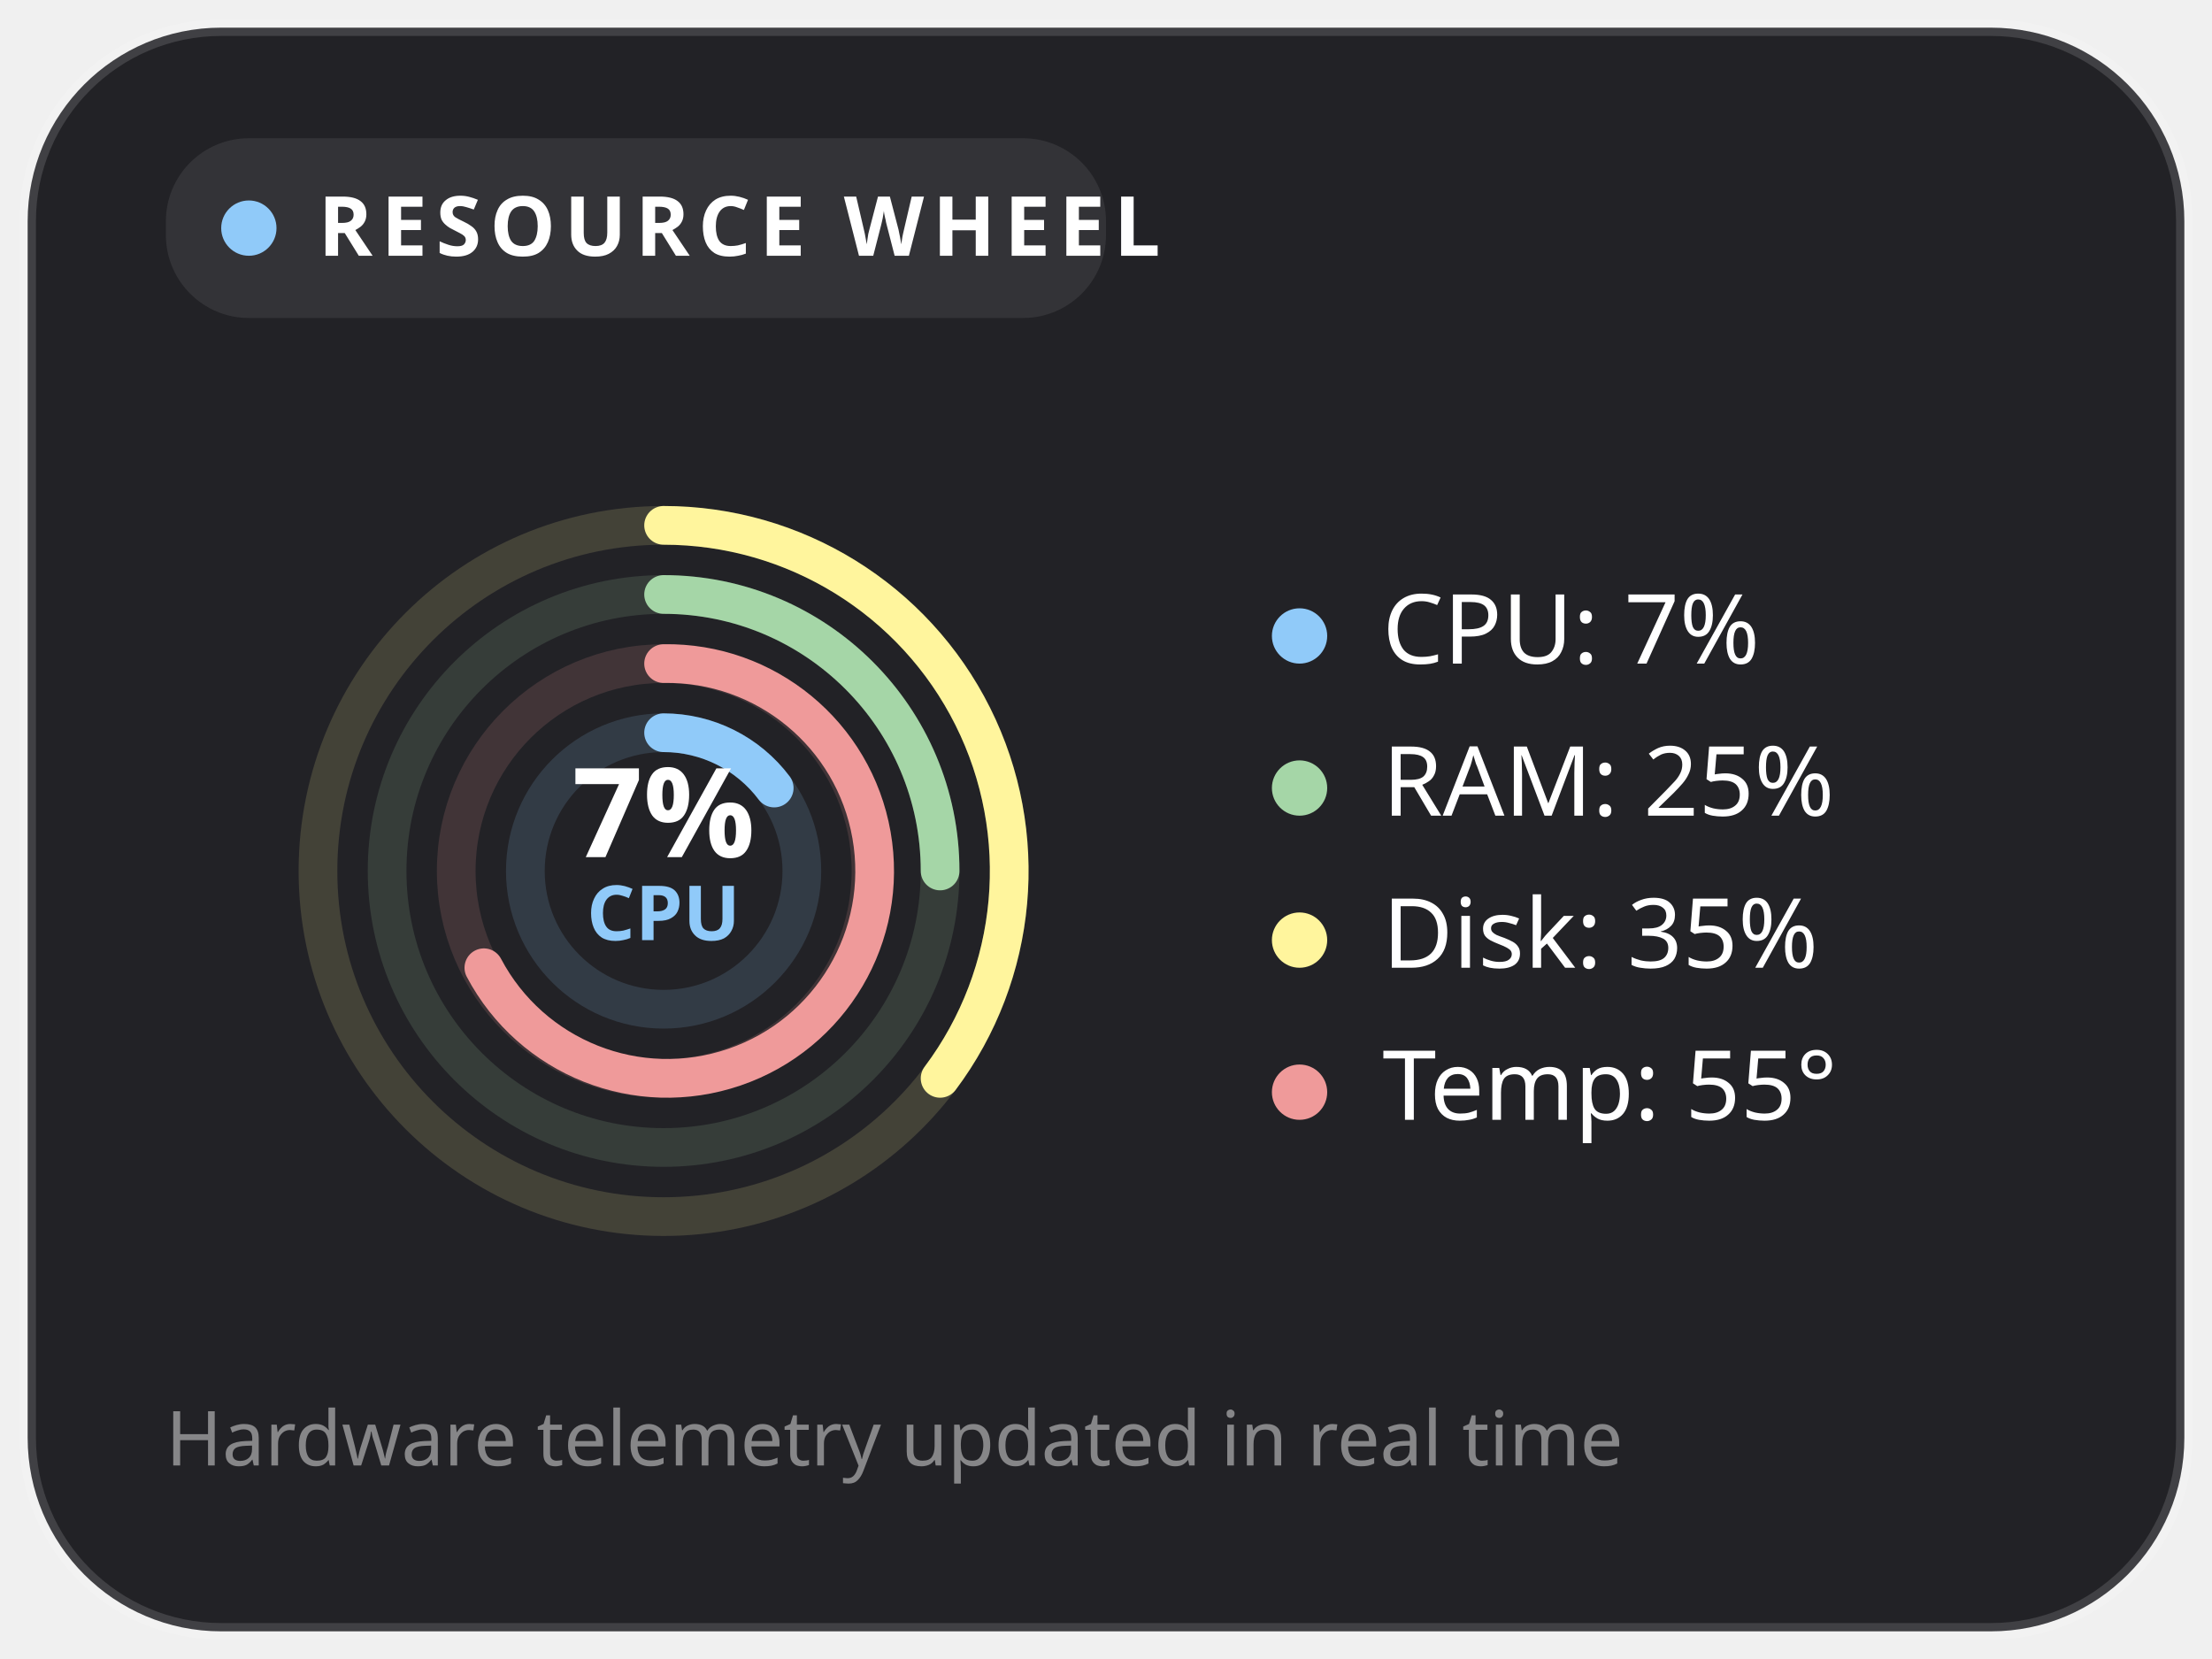
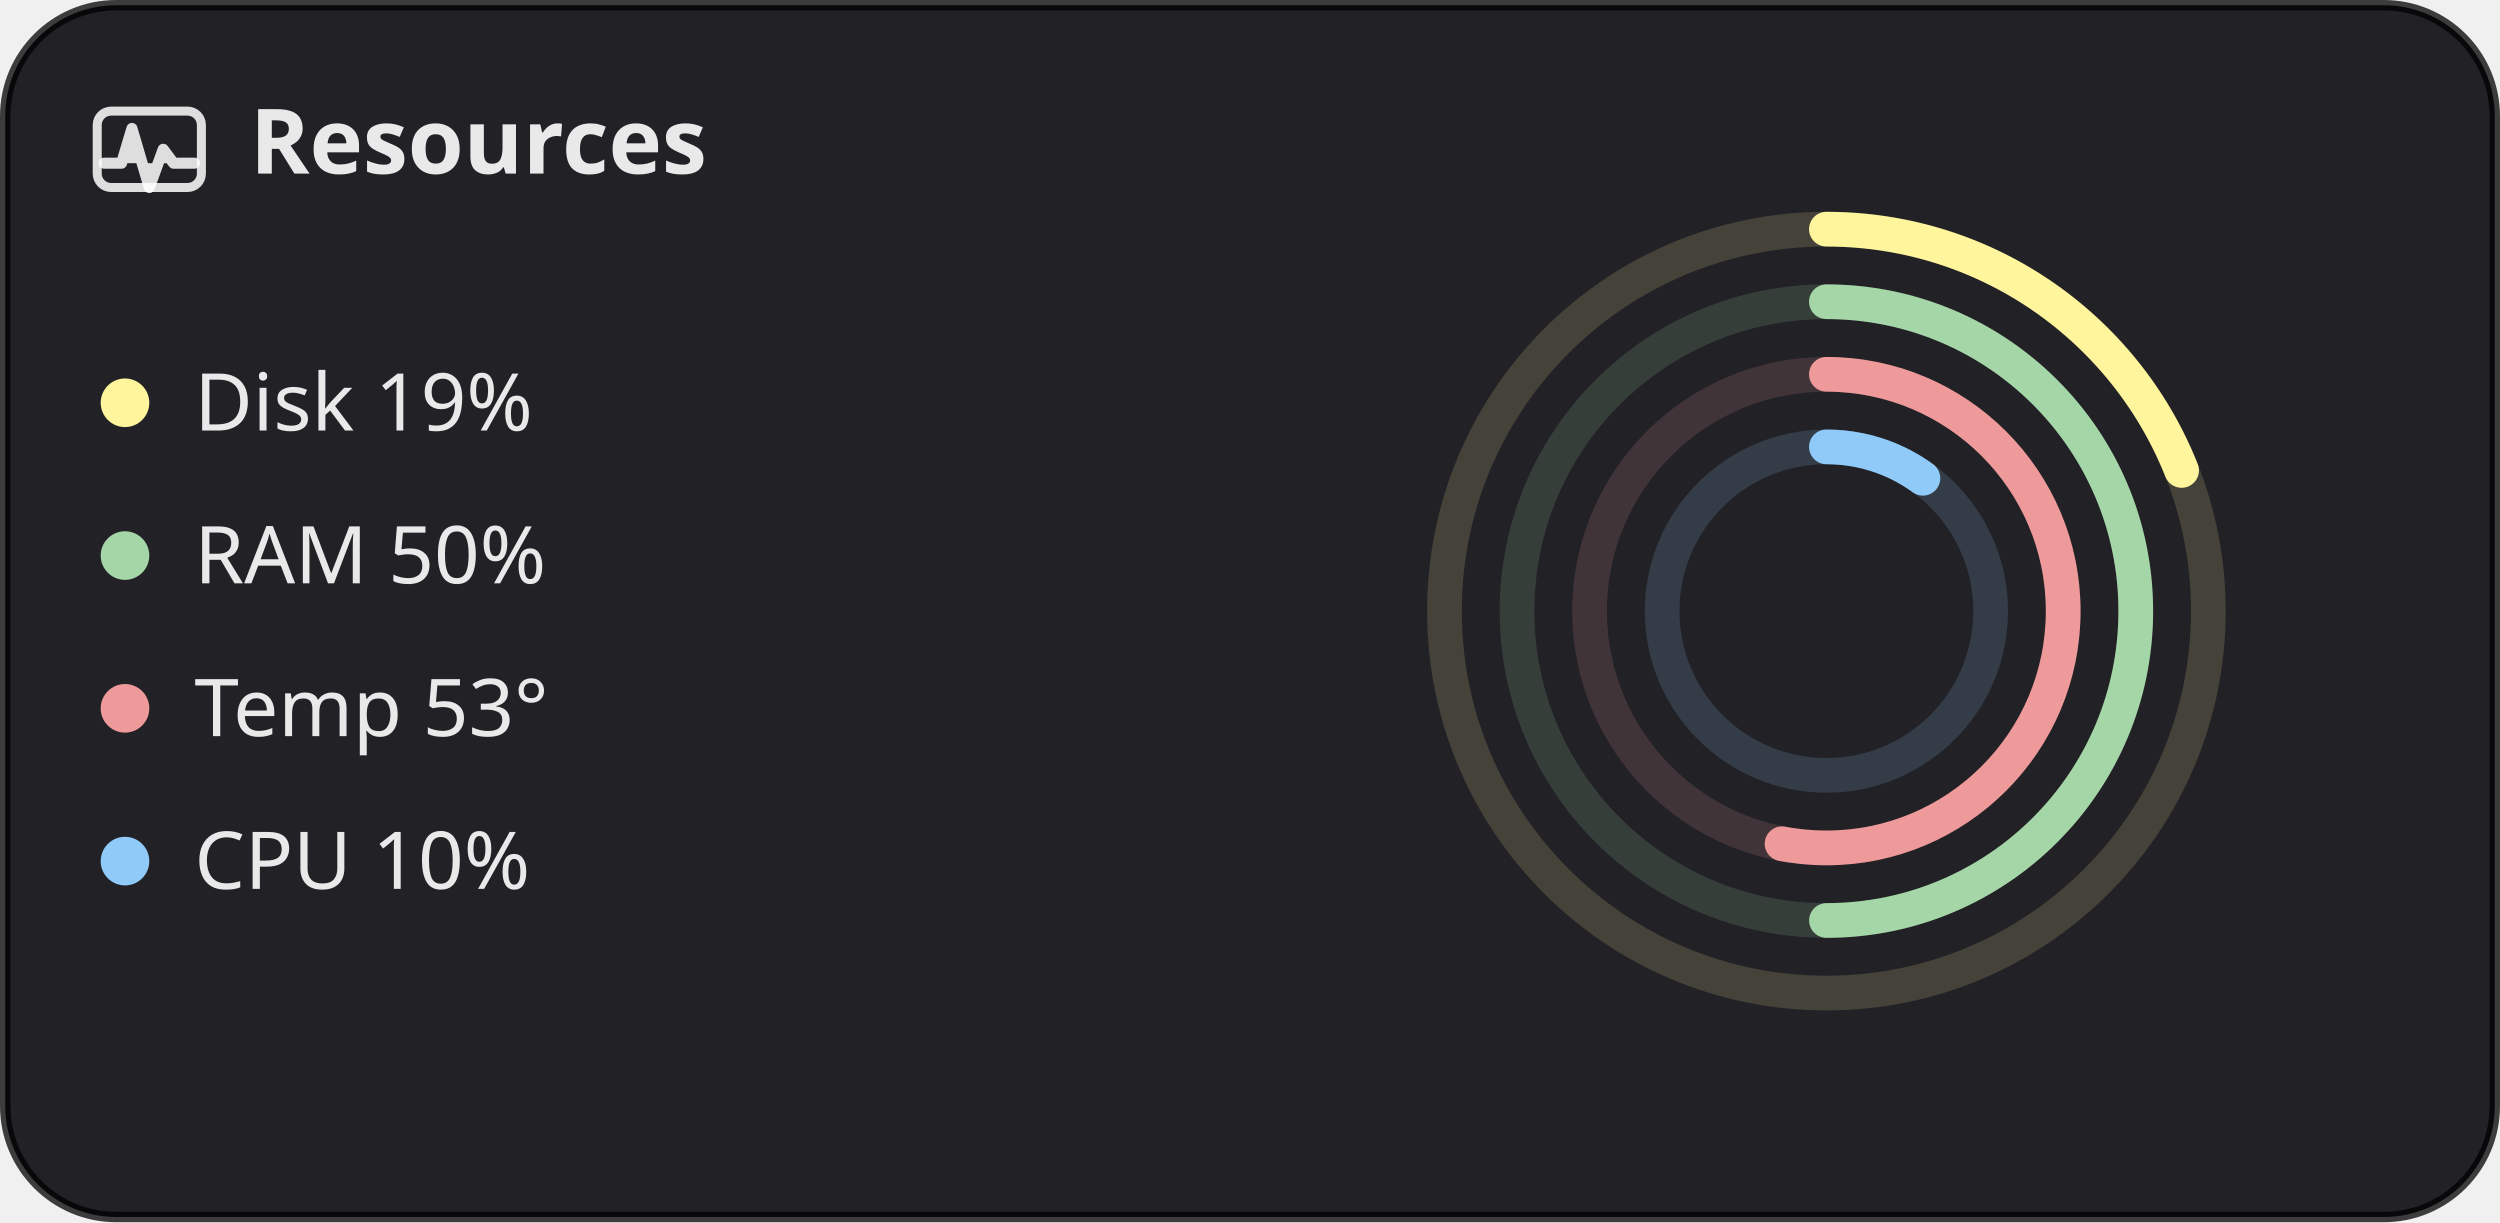
- <svg xmlns="http://www.w3.org/2000/svg" viewBox="0 0 160 120" width="160" height="120">
+ <svg xmlns="http://www.w3.org/2000/svg" viewBox="0 0 360 176" width="360" height="176">
  <defs>
    <style>
-       .bg { fill: #222226; rx: 14px; ry: 14px; stroke: rgba(255, 255, 255, 0.14); stroke-width: 1.2; }
-       .pill-bg { fill: rgba(255, 255, 255, 0.08); rx: 6px; ry: 6px; }
-       .pill-text { font-family: 'Google Sans', 'Ubuntu', 'Cantarell', sans-serif; font-size: 6px; font-weight: 700; fill: #ffffff; letter-spacing: 0.6px; }
-       .track { fill: none; stroke-width: 2.8; stroke-linecap: round; opacity: 0.15; }
-       .arc { fill: none; stroke-width: 2.8; stroke-linecap: round; }
-       .center-val { font-family: 'Google Sans', 'Ubuntu', 'Cantarell', sans-serif; font-size: 9px; font-weight: 700; fill: #ffffff; text-anchor: middle; }
-       .center-sub { font-family: 'Google Sans', 'Ubuntu', 'Cantarell', sans-serif; font-size: 5.5px; font-weight: 700; fill: #90caf9; text-anchor: middle; }
-       .legend-text { font-family: 'Google Sans', 'Ubuntu', 'Cantarell', sans-serif; font-size: 7px; font-weight: 500; fill: #ffffff; }
-       .footer-text { font-family: 'Google Sans', 'Ubuntu', 'Cantarell', sans-serif; font-size: 5.5px; fill: #ffffff; opacity: 0.45; }
+       .bg { fill: #212126; stroke: rgba(0, 0, 0, 0.75); stroke-width: 1.5; rx: 16px; }
+       .title { font-family: 'Cantarell', 'Ubuntu', sans-serif; font-size: 13px; font-weight: bold; fill: #ffffff; opacity: 0.9; }
+       .stat { font-family: 'Cantarell', 'Ubuntu', sans-serif; font-size: 11.5px; font-weight: 500; fill: #ffffff; opacity: 0.9; }
+       .icon { fill: #ffffff; opacity: 0.85; }
+       .ring-bg { fill: none; opacity: 0.16; stroke-linecap: round; }
+       .ring-val { fill: none; stroke-linecap: round; }
    </style>
  </defs>
-   <rect class="bg" x="2" y="2" width="156" height="116" />
-   <rect class="pill-bg" x="12" y="10" width="68" height="13" />
-   <circle cx="18" cy="16.5" r="2" fill="#90caf9" />
-   <text class="pill-text" x="23" y="18.5">RESOURCE WHEEL</text>
-   <circle class="track" cx="48" cy="63" r="25" stroke="#fff59d" />
-   <path class="arc" stroke="#fff59d" d="M 48 38 A 25 25 0 0 1 68 78" />
-   <circle class="track" cx="48" cy="63" r="20" stroke="#a5d6a7" />
-   <path class="arc" stroke="#a5d6a7" d="M 48 43 A 20 20 0 0 1 68 63" />
-   <circle class="track" cx="48" cy="63" r="15" stroke="#ef9a9a" />
-   <path class="arc" stroke="#ef9a9a" d="M 48 48 A 15 15 0 1 1 35 70" />
-   <circle class="track" cx="48" cy="63" r="10" stroke="#90caf9" />
-   <path class="arc" stroke="#90caf9" d="M 48 53 A 10 10 0 0 1 56 57" />
-   <text class="center-val" x="48" y="62">7%</text>
-   <text class="center-sub" x="48" y="68">CPU</text>
-   <circle cx="94" cy="46" r="2" fill="#90caf9" />
-   <text class="legend-text" x="100" y="48">CPU: 7%</text>
-   <circle cx="94" cy="57" r="2" fill="#a5d6a7" />
-   <text class="legend-text" x="100" y="59">RAM: 25%</text>
-   <circle cx="94" cy="68" r="2" fill="#fff59d" />
-   <text class="legend-text" x="100" y="70">Disk: 35%</text>
-   <circle cx="94" cy="79" r="2" fill="#ef9a9a" />
-   <text class="legend-text" x="100" y="81">Temp: 55°</text>
-   <text class="footer-text" x="12" y="106">Hardware telemetry updated in real time</text>
+   <rect width="358.5" height="174.5" x="0.75" y="0.75" class="bg" />
+   <g transform="translate(14, 14)">
+     <path class="icon" d="M1 9.5 L3.5 9.5 L5 4.5 L7.5 13 L9.5 7.5 L11 9.5 L14 9.5" fill="none" stroke="#ffffff" stroke-width="1.6" stroke-linecap="round" stroke-linejoin="round" />
+     <rect x="0" y="2" width="15" height="11" rx="2" fill="none" stroke="#ffffff" stroke-width="1.3" opacity="0.85" />
+     <text x="22" y="11" class="title">Resources</text>
+   </g>
+   <g transform="translate(14, 46)">
+     <g transform="translate(0, 16)">
+       <circle cx="4" cy="-4" r="3.5" fill="#fff59d" />
+       <text x="14" y="0" class="stat">Disk 19%</text>
+     </g>
+     <g transform="translate(0, 38)">
+       <circle cx="4" cy="-4" r="3.5" fill="#a5d6a7" />
+       <text x="14" y="0" class="stat">RAM 50%</text>
+     </g>
+     <g transform="translate(0, 60)">
+       <circle cx="4" cy="-4" r="3.5" fill="#ef9a9a" />
+       <text x="14" y="0" class="stat">Temp 53°</text>
+     </g>
+     <g transform="translate(0, 82)">
+       <circle cx="4" cy="-4" r="3.5" fill="#90caf9" />
+       <text x="14" y="0" class="stat">CPU 10%</text>
+     </g>
+   </g>
+   <g transform="translate(263, 88)">
+     <circle r="55" class="ring-bg" stroke="#fff59d" stroke-width="5" />
+     <circle r="55" class="ring-val" stroke="#fff59d" stroke-width="5" stroke-dasharray="345.57" stroke-dashoffset="279.91" transform="rotate(-90)" />
+     <circle r="44.55" class="ring-bg" stroke="#a5d6a7" stroke-width="5" />
+     <circle r="44.55" class="ring-val" stroke="#a5d6a7" stroke-width="5" stroke-dasharray="279.91" stroke-dashoffset="139.95" transform="rotate(-90)" />
+     <circle r="34.1" class="ring-bg" stroke="#ef9a9a" stroke-width="5" />
+     <circle r="34.1" class="ring-val" stroke="#ef9a9a" stroke-width="5" stroke-dasharray="214.25" stroke-dashoffset="100.70" transform="rotate(-90)" />
+     <circle r="23.65" class="ring-bg" stroke="#90caf9" stroke-width="5" />
+     <circle r="23.65" class="ring-val" stroke="#90caf9" stroke-width="5" stroke-dasharray="148.59" stroke-dashoffset="133.73" transform="rotate(-90)" />
+   </g>
</svg>
